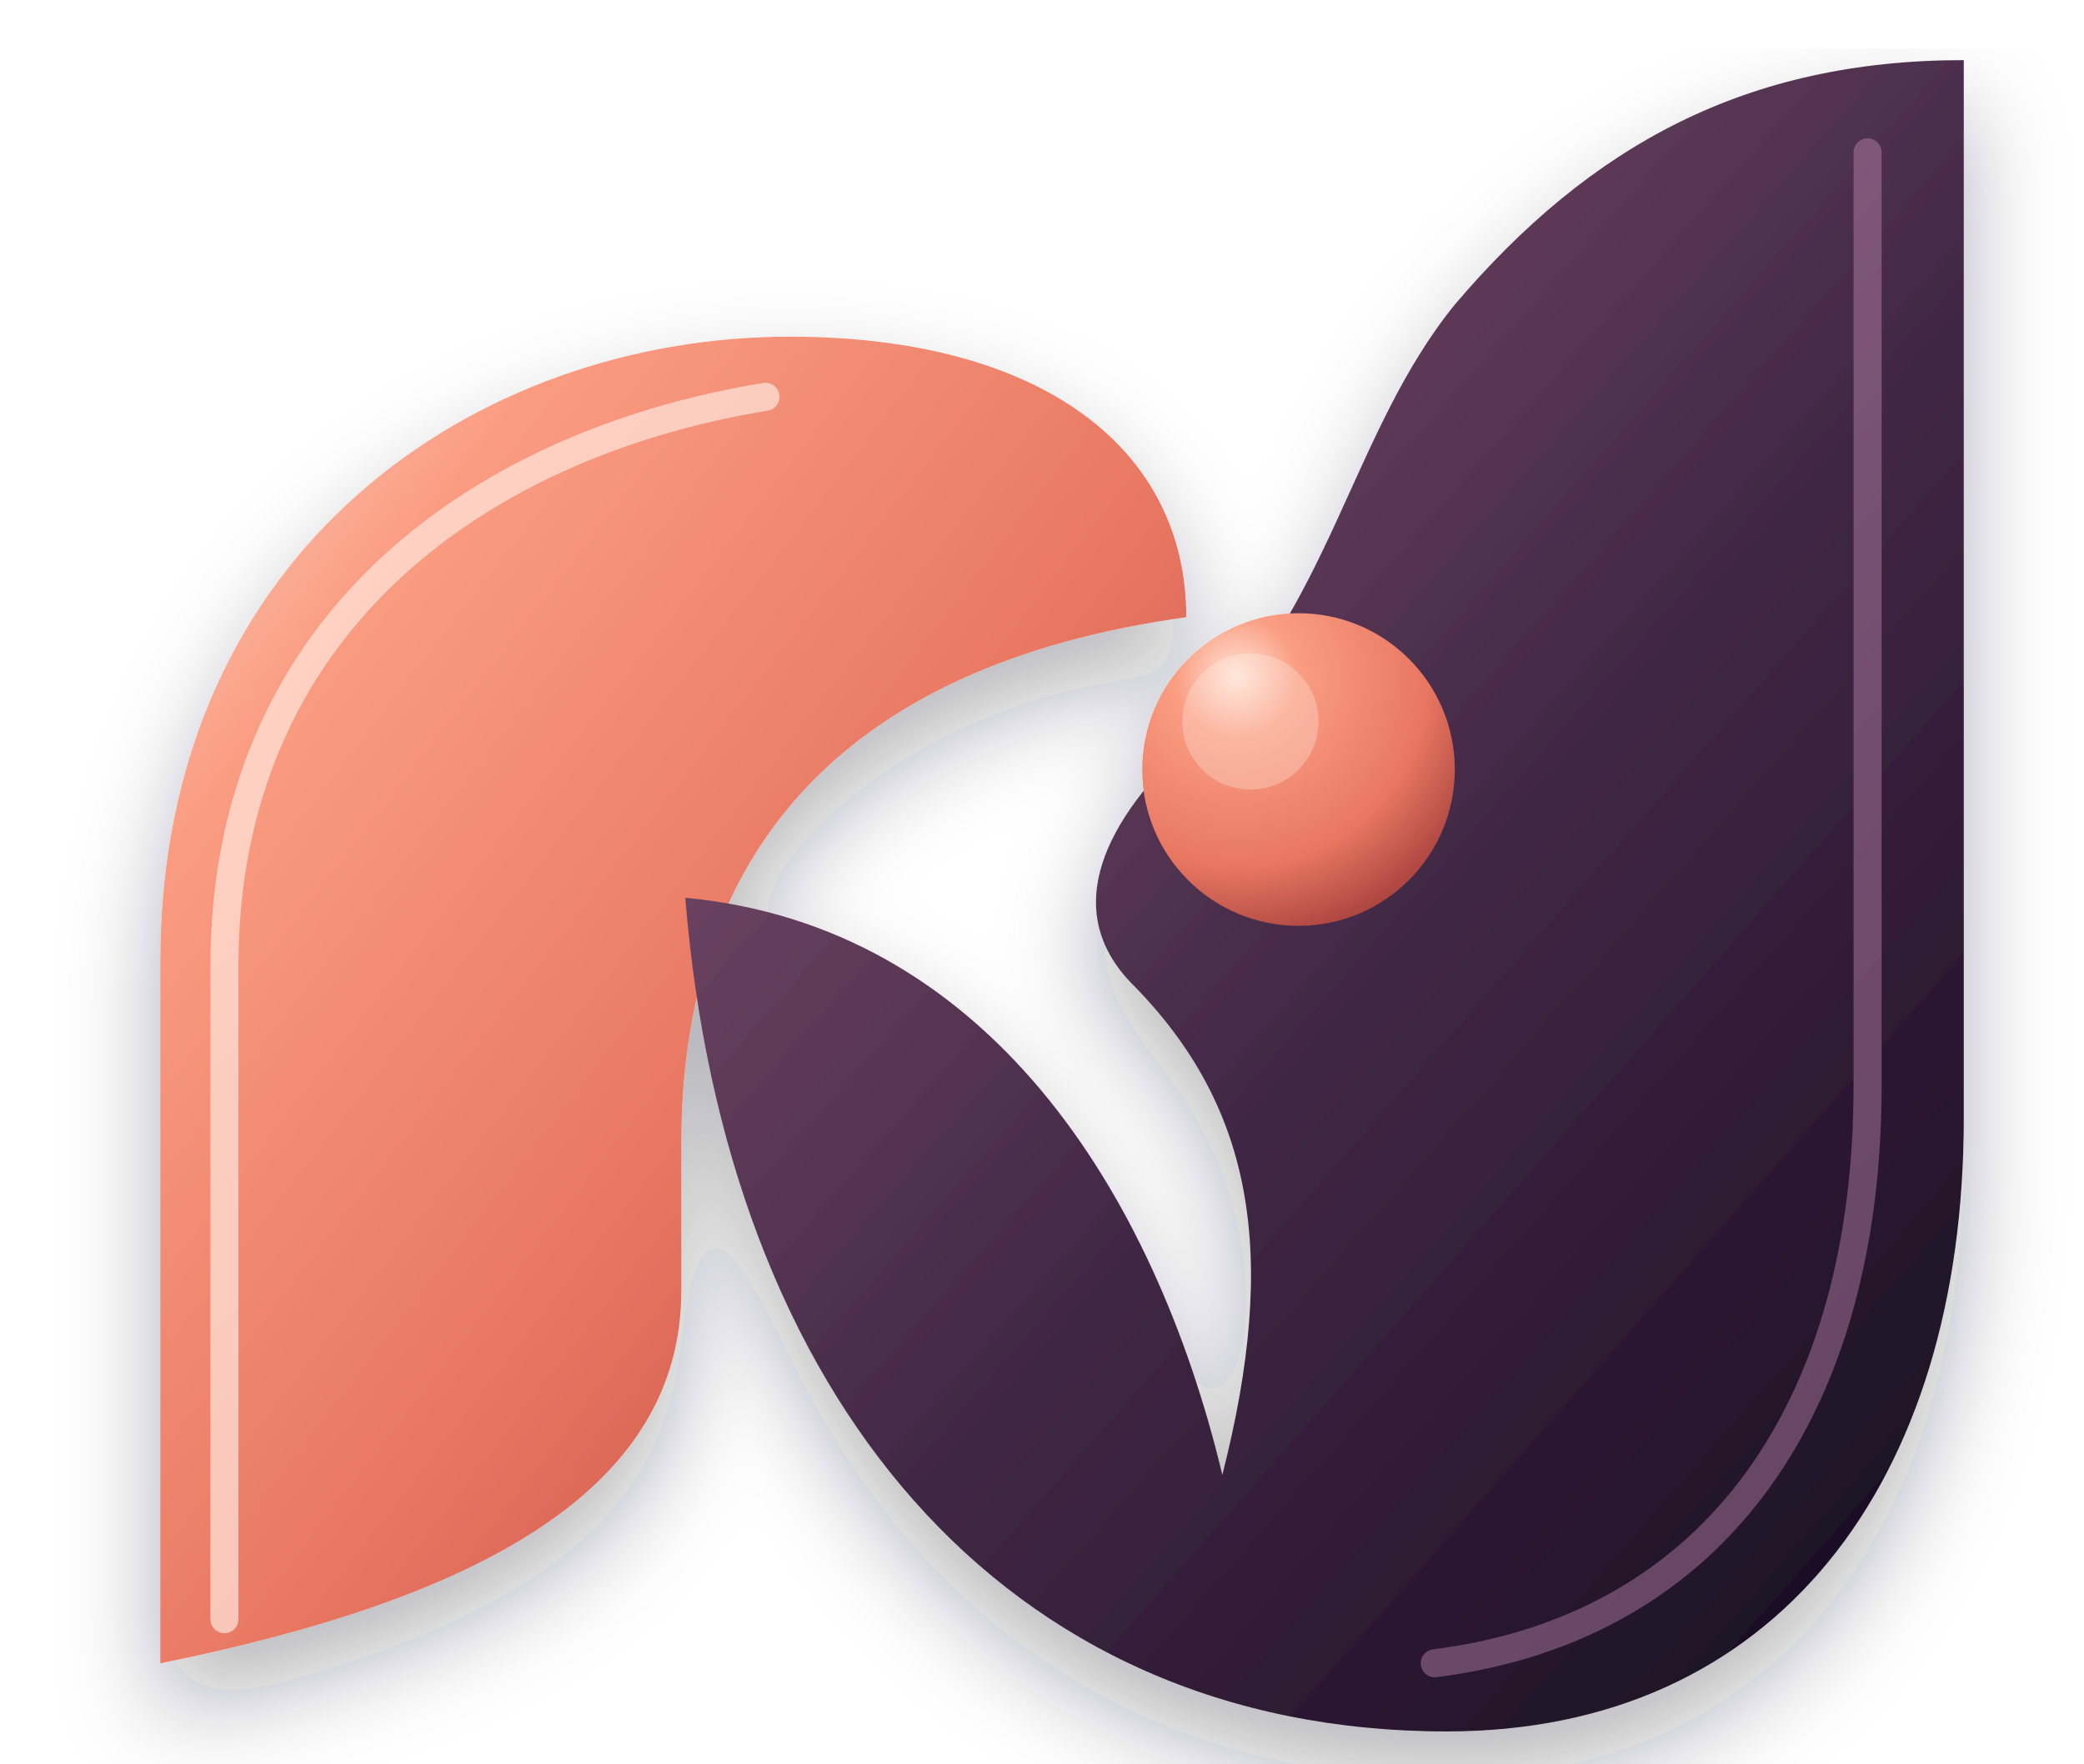
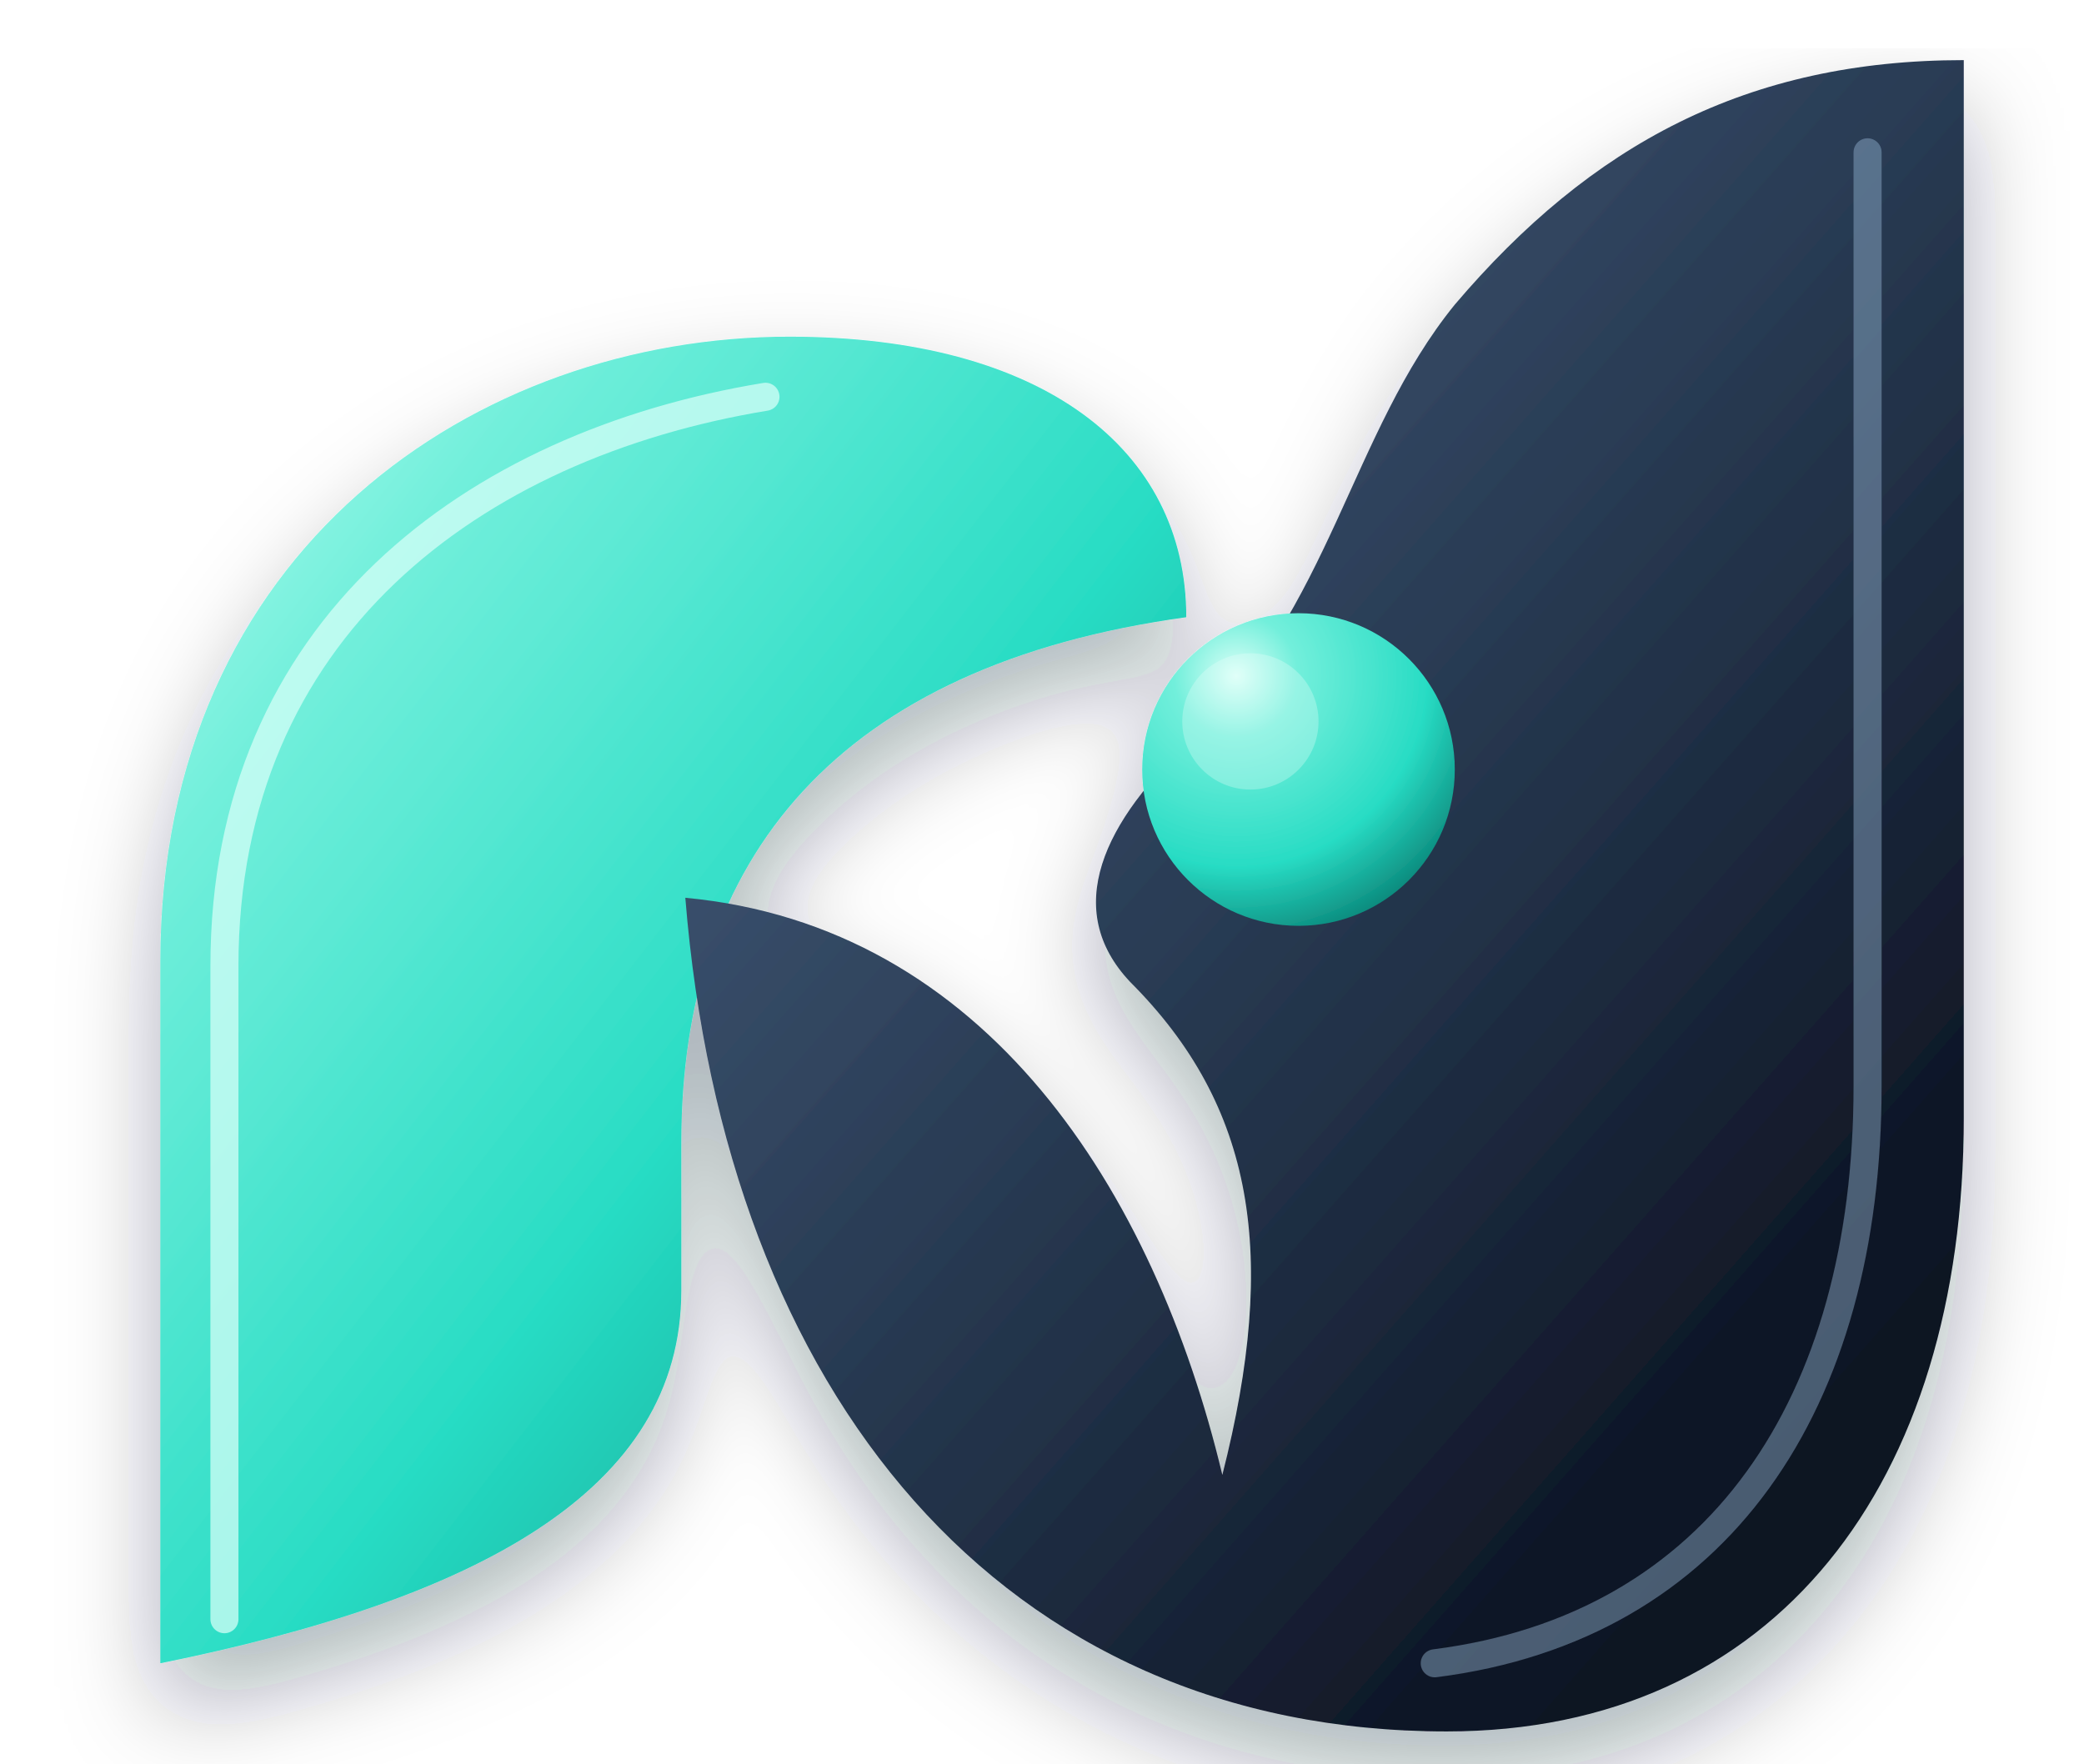
<svg xmlns="http://www.w3.org/2000/svg" viewBox="50 -10 520 440" role="img" aria-label="Isotipo tridimensional de Núcleo Vivo">
  <defs>
    <linearGradient id="c" x1="0" y1="0" x2="1" y2="1">
-       <stop offset="0" stop-color="#FFD8C8" />
-       <stop offset=".2" stop-color="#FA9C82" />
-       <stop offset=".55" stop-color="#E87762" />
-       <stop offset=".82" stop-color="#C95148" />
-       <stop offset="1" stop-color="#7E2E37" />
+       <stop offset="0" stop-color="#b6fff1" />
+       <stop offset=".2" stop-color="#72efdb" />
+       <stop offset=".55" stop-color="#28dcc4" />
+       <stop offset=".82" stop-color="#10a997" />
+       <stop offset="1" stop-color="#07685f" />
    </linearGradient>
    <linearGradient id="p" x1=".08" y1="0" x2=".95" y2="1">
-       <stop offset="0" stop-color="#A27398" />
-       <stop offset=".2" stop-color="#714664" />
-       <stop offset=".52" stop-color="#432947" />
-       <stop offset=".8" stop-color="#29172F" />
-       <stop offset="1" stop-color="#160D20" />
+       <stop offset="0" stop-color="#637b99" />
+       <stop offset=".2" stop-color="#3c5370" />
+       <stop offset=".52" stop-color="#24354c" />
+       <stop offset=".8" stop-color="#101828" />
+       <stop offset="1" stop-color="#080f1c" />
    </linearGradient>
    <radialGradient id="n" cx=".3" cy=".2" r=".9">
-       <stop offset="0" stop-color="#FFE4D6" />
-       <stop offset=".22" stop-color="#FA9D82" />
-       <stop offset=".68" stop-color="#E87762" />
-       <stop offset="1" stop-color="#A23D3B" />
+       <stop offset="0" stop-color="#dcfff7" />
+       <stop offset=".22" stop-color="#72efdb" />
+       <stop offset=".68" stop-color="#28dcc4" />
+       <stop offset="1" stop-color="#087f73" />
    </radialGradient>
    <filter id="s" x="-30%" y="-30%" width="170%" height="180%">
-       <feDropShadow dx="0" dy="12" stdDeviation="12" flood-color="#25142D" flood-opacity=".32" />
+       <feDropShadow dx="0" dy="12" stdDeviation="12" flood-color="#101828" flood-opacity=".32" />
    </filter>
  </defs>
  <g filter="url(#s)" transform="translate(0 20)">
    <path fill="url(#c)" d="M90 385V210C90 107 169 54 247 54c63 0 99 28 99 70-87 12-126 60-126 131v37c0 50-51 77-130 93Z" />
    <path fill="url(#p)" d="M221 194c75 7 117 73 134 144 14-55 8-92-23-123-17-18-7-40 16-61 34-32 39-76 65-108 34-40 73-61 127-61v264c0 91-47 153-129 153-111 0-180-84-190-208Z" />
    <circle fill="url(#n)" cx="374" cy="162" r="39" />
-     <path d="M106 374V211c0-84 62-130 135-142" fill="none" stroke="#FFE5DB" stroke-opacity=".72" stroke-width="7" stroke-linecap="round" />
-     <path d="M516 8v233c0 79-37 135-108 144" fill="none" stroke="#C48AB4" stroke-opacity=".43" stroke-width="7" stroke-linecap="round" />
-     <circle cx="362" cy="150" r="17" fill="#FFF2EC" opacity=".30" />
+     <path d="M106 374V211c0-84 62-130 135-142" fill="none" stroke="#d9fff8" stroke-opacity=".72" stroke-width="7" stroke-linecap="round" />
+     <path d="M516 8v233c0 79-37 135-108 144" fill="none" stroke="#9bbad8" stroke-opacity=".43" stroke-width="7" stroke-linecap="round" />
+     <circle cx="362" cy="150" r="17" fill="#eafffc" opacity=".30" />
  </g>
</svg>
